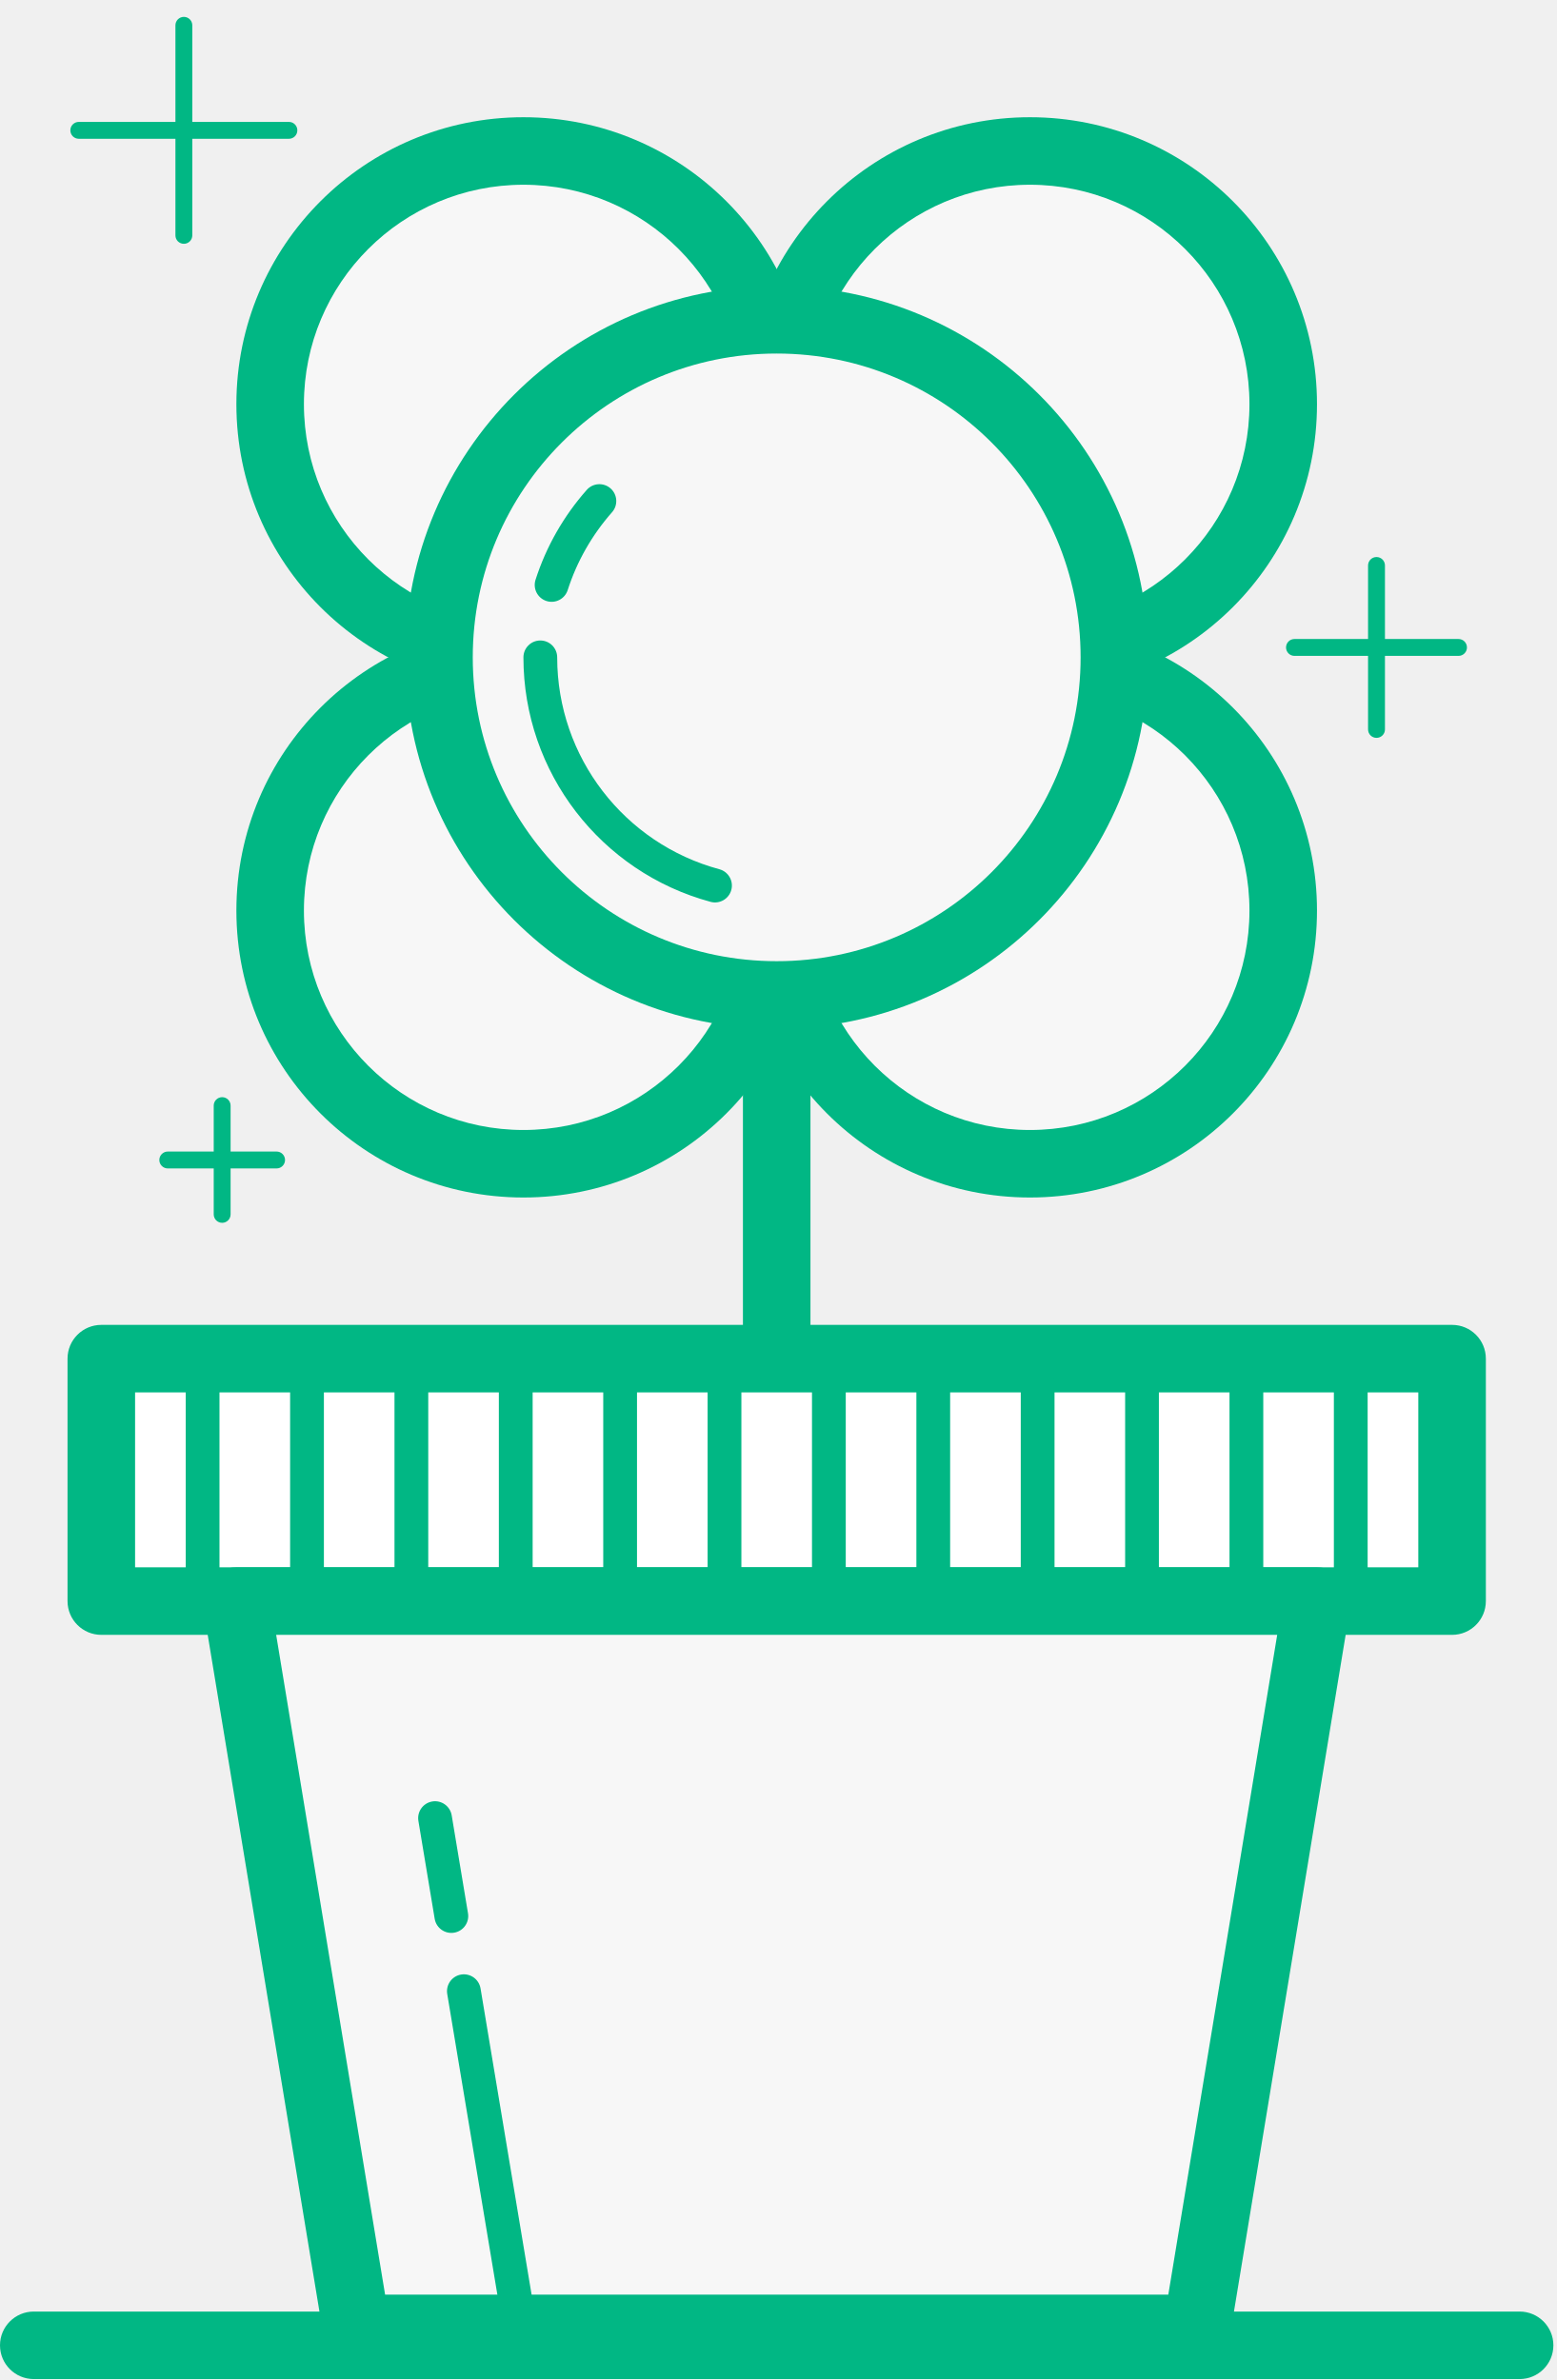
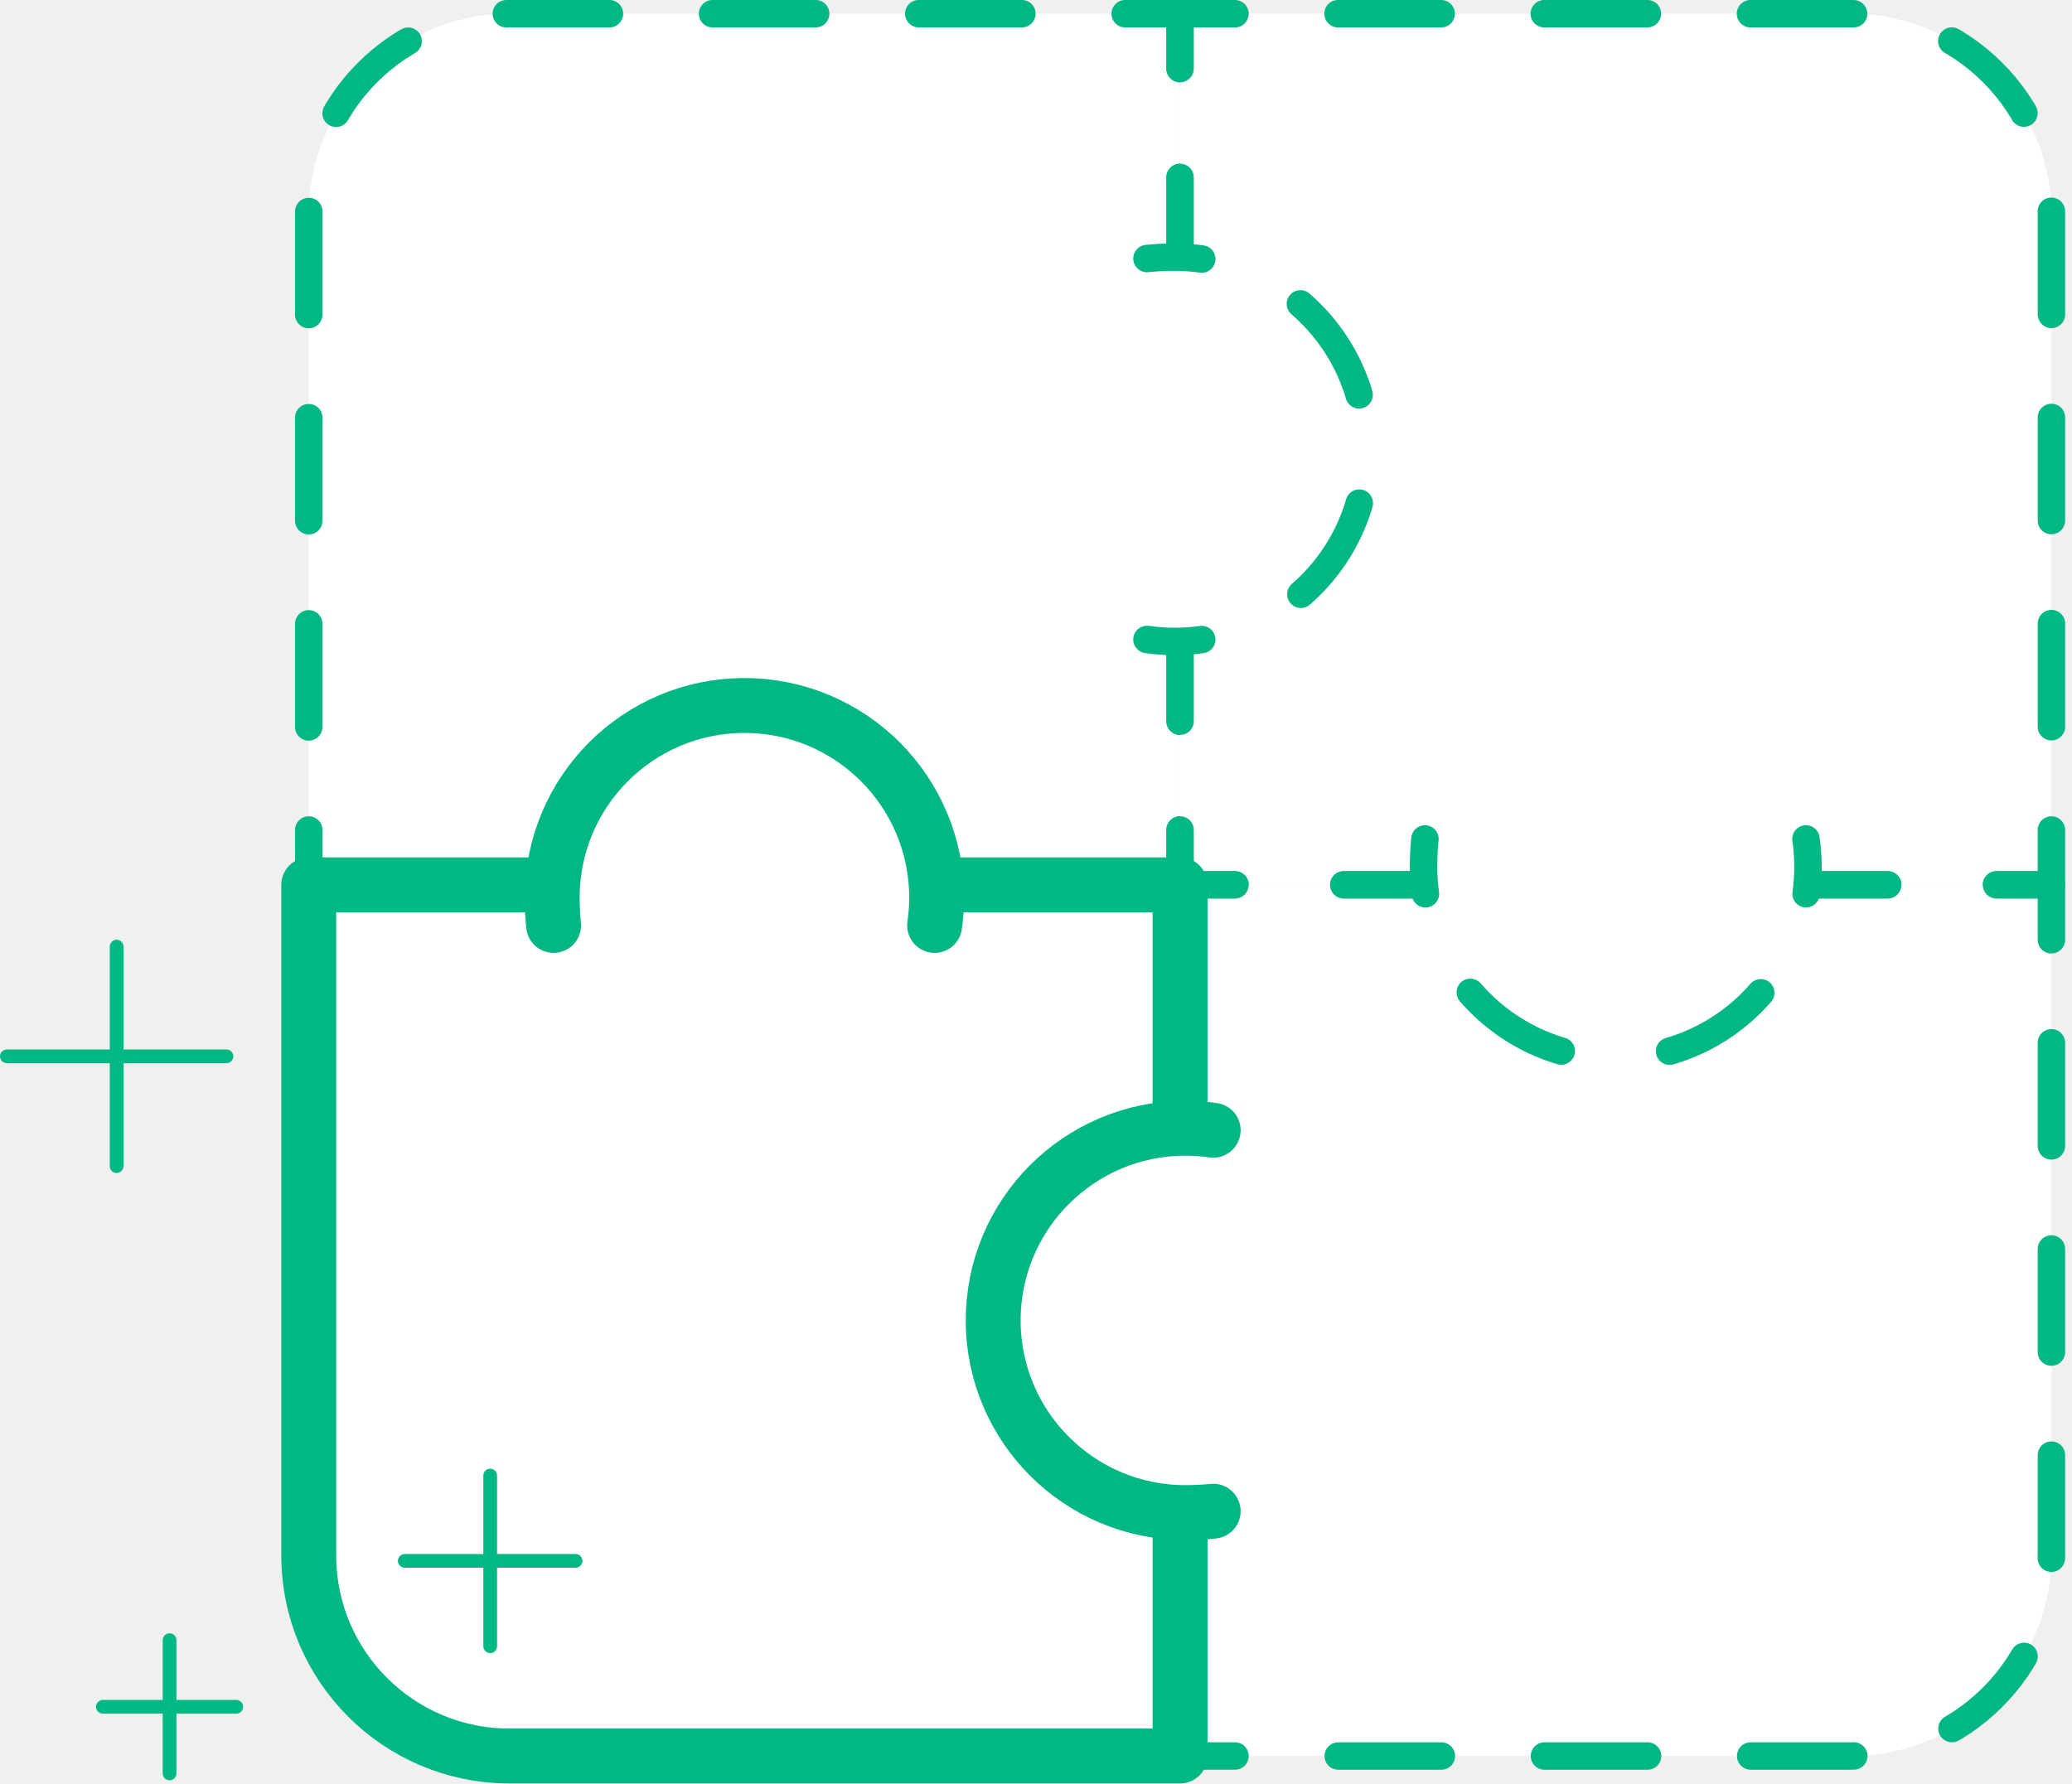
- <svg xmlns="http://www.w3.org/2000/svg" width="68px" height="104px" viewBox="0 0 68 104" version="1.1">
+ <svg xmlns="http://www.w3.org/2000/svg" width="151px" height="130px" viewBox="0 0 151 130" version="1.1">
  <defs />
-   <g id="Page-1" stroke="none" stroke-width="1" fill="none" fill-rule="evenodd">
-     <g id="Home-1" transform="translate(-551, -1385)">
-       <g id="Group-4" transform="translate(128, 883)">
-         <g id="icn-mvb" transform="translate(423, 502)">
-           <polygon id="Fill" fill="#FFFFFF" points="4.426 69.964 63.433 69.964 63.433 59.369 4.426 59.369" />
-           <path d="M4.426,71.439 C3.611,71.439 2.95,70.778 2.95,69.964 L2.95,59.369 C2.95,58.554 3.611,57.894 4.426,57.894 L63.433,57.894 C64.247,57.894 64.908,58.554 64.908,59.369 L64.908,69.964 C64.908,70.778 64.247,71.439 63.433,71.439 L4.426,71.439 Z M61.957,68.488 L61.957,60.844 L5.901,60.844 L5.901,68.488 L61.957,68.488 Z" id="Stroke" fill="#01B784" fill-rule="nonzero" />
-           <polygon id="Fill" fill="#F7F7F7" points="52.287 101.746 15.572 101.746 10.326 69.964 57.531 69.964" />
-           <path d="M55.793,71.439 L12.064,71.439 L16.823,100.271 L51.036,100.271 L55.793,71.439 Z M52.287,103.222 L15.572,103.222 C14.85,103.222 14.234,102.699 14.116,101.987 L8.87,70.204 C8.722,69.305 9.415,68.488 10.326,68.488 L57.531,68.488 C58.442,68.488 59.135,69.305 58.987,70.204 L53.743,101.987 C53.625,102.699 53.009,103.222 52.287,103.222 Z" id="Stroke" fill="#01B784" fill-rule="nonzero" />
-           <path d="M20.444,83.605 L19.732,79.327 C19.665,78.925 19.285,78.653 18.883,78.72 C18.481,78.787 18.21,79.167 18.277,79.569 L18.989,83.847 C19.056,84.249 19.436,84.52 19.838,84.453 C20.24,84.387 20.511,84.007 20.444,83.605 Z" id="Stroke" fill="#01B784" fill-rule="nonzero" />
-           <path d="M23.448,101.625 L20.992,86.89 C20.925,86.488 20.545,86.216 20.143,86.283 C19.741,86.35 19.47,86.73 19.537,87.132 L21.993,101.868 C22.06,102.269 22.44,102.541 22.842,102.474 C23.243,102.407 23.515,102.027 23.448,101.625 Z" id="Stroke" fill="#01B784" fill-rule="nonzero" />
-           <path d="M1.475,102.484 L66.383,102.484 L1.475,102.484 Z" id="Fill" fill="#FFFFFF" />
-           <path d="M1.475,103.959 L66.383,103.959 C67.197,103.959 67.858,103.299 67.858,102.484 C67.858,101.669 67.197,101.009 66.383,101.009 L1.475,101.009 C0.66,101.009 -0,101.669 -0,102.484 C-0,103.299 0.66,103.959 1.475,103.959 Z" id="Stroke" fill="#01B784" fill-rule="nonzero" />
-           <path d="M33.928,58.966 L33.928,44.214 L33.928,58.966 Z" id="Fill" fill="#FFFFFF" />
-           <path d="M35.404,58.966 L35.404,44.214 C35.404,43.4 34.744,42.739 33.929,42.739 C33.114,42.739 32.454,43.4 32.454,44.214 L32.454,58.966 C32.454,59.781 33.114,60.441 33.929,60.441 C34.744,60.441 35.404,59.781 35.404,58.966 Z" id="Stroke" fill="#01B784" fill-rule="nonzero" />
-           <path d="M8.113,60.441 L8.113,69.964 C8.113,70.371 8.443,70.701 8.851,70.701 C9.258,70.701 9.588,70.371 9.588,69.964 L9.588,60.441 C9.588,60.034 9.258,59.704 8.851,59.704 C8.443,59.704 8.113,60.034 8.113,60.441 Z" id="Stroke" fill="#01B784" fill-rule="nonzero" />
-           <path d="M12.673,60.441 L12.673,69.964 C12.673,70.371 13.004,70.701 13.411,70.701 C13.818,70.701 14.149,70.371 14.149,69.964 L14.149,60.441 C14.149,60.034 13.818,59.704 13.411,59.704 C13.004,59.704 12.673,60.034 12.673,60.441 Z" id="Stroke" fill="#01B784" fill-rule="nonzero" />
-           <path d="M17.233,60.441 L17.233,69.964 C17.233,70.371 17.563,70.701 17.971,70.701 C18.378,70.701 18.708,70.371 18.708,69.964 L18.708,60.441 C18.708,60.034 18.378,59.704 17.971,59.704 C17.563,59.704 17.233,60.034 17.233,60.441 Z" id="Stroke" fill="#01B784" fill-rule="nonzero" />
-           <path d="M21.792,60.441 L21.792,69.964 C21.792,70.371 22.123,70.701 22.53,70.701 C22.937,70.701 23.268,70.371 23.268,69.964 L23.268,60.441 C23.268,60.034 22.937,59.704 22.53,59.704 C22.123,59.704 21.792,60.034 21.792,60.441 Z" id="Stroke" fill="#01B784" fill-rule="nonzero" />
-           <path d="M26.352,60.441 L26.352,69.964 C26.352,70.371 26.682,70.701 27.09,70.701 C27.497,70.701 27.827,70.371 27.827,69.964 L27.827,60.441 C27.827,60.034 27.497,59.704 27.09,59.704 C26.682,59.704 26.352,60.034 26.352,60.441 Z" id="Stroke" fill="#01B784" fill-rule="nonzero" />
-           <path d="M30.911,60.441 L30.911,69.964 C30.911,70.371 31.242,70.701 31.649,70.701 C32.056,70.701 32.387,70.371 32.387,69.964 L32.387,60.441 C32.387,60.034 32.056,59.704 31.649,59.704 C31.242,59.704 30.911,60.034 30.911,60.441 Z" id="Stroke" fill="#01B784" fill-rule="nonzero" />
-           <path d="M35.471,60.441 L35.471,69.964 C35.471,70.371 35.801,70.701 36.209,70.701 C36.616,70.701 36.946,70.371 36.946,69.964 L36.946,60.441 C36.946,60.034 36.616,59.704 36.209,59.704 C35.801,59.704 35.471,60.034 35.471,60.441 Z" id="Stroke" fill="#01B784" fill-rule="nonzero" />
-           <path d="M40.031,60.441 L40.031,69.964 C40.031,70.371 40.362,70.701 40.769,70.701 C41.176,70.701 41.506,70.371 41.506,69.964 L41.506,60.441 C41.506,60.034 41.176,59.704 40.769,59.704 C40.362,59.704 40.031,60.034 40.031,60.441 Z" id="Stroke" fill="#01B784" fill-rule="nonzero" />
-           <path d="M44.591,60.441 L44.591,69.964 C44.591,70.371 44.921,70.701 45.328,70.701 C45.736,70.701 46.066,70.371 46.066,69.964 L46.066,60.441 C46.066,60.034 45.736,59.704 45.328,59.704 C44.921,59.704 44.591,60.034 44.591,60.441 Z" id="Stroke" fill="#01B784" fill-rule="nonzero" />
-           <path d="M49.15,60.441 L49.15,69.964 C49.15,70.371 49.48,70.701 49.888,70.701 C50.295,70.701 50.625,70.371 50.625,69.964 L50.625,60.441 C50.625,60.034 50.295,59.704 49.888,59.704 C49.48,59.704 49.15,60.034 49.15,60.441 Z" id="Stroke" fill="#01B784" fill-rule="nonzero" />
-           <path d="M53.71,60.441 L53.71,69.964 C53.71,70.371 54.04,70.701 54.447,70.701 C54.855,70.701 55.185,70.371 55.185,69.964 L55.185,60.441 C55.185,60.034 54.855,59.704 54.447,59.704 C54.04,59.704 53.71,60.034 53.71,60.441 Z" id="Stroke" fill="#01B784" fill-rule="nonzero" />
-           <path d="M58.269,60.441 L58.269,69.964 C58.269,70.371 58.599,70.701 59.007,70.701 C59.414,70.701 59.744,70.371 59.744,69.964 L59.744,60.441 C59.744,60.034 59.414,59.704 59.007,59.704 C58.599,59.704 58.269,60.034 58.269,60.441 Z" id="Stroke" fill="#01B784" fill-rule="nonzero" />
-           <g id="Group" transform="translate(2.950355, 0.696726)">
-             <path d="M30.978,39.092 C30.978,45.202 26.025,50.156 19.915,50.156 C13.804,50.156 8.851,45.202 8.851,39.092 C8.851,32.982 13.804,28.028 19.915,28.028 C26.025,28.028 30.978,32.982 30.978,39.092" id="Fill" fill="#F7F7F7" />
-             <path d="M29.503,39.092 C29.503,33.797 25.21,29.504 19.915,29.504 C14.619,29.504 10.326,33.797 10.326,39.092 C10.326,44.388 14.619,48.681 19.915,48.681 C25.21,48.681 29.503,44.388 29.503,39.092 Z M32.454,39.092 C32.454,46.017 26.84,51.631 19.915,51.631 C12.99,51.631 7.376,46.017 7.376,39.092 C7.376,32.167 12.99,26.553 19.915,26.553 C26.84,26.553 32.454,32.167 32.454,39.092 Z" id="Stroke" fill="#01B784" fill-rule="nonzero" />
-             <path d="M53.106,39.092 C53.106,45.202 48.152,50.156 42.042,50.156 C35.932,50.156 30.978,45.202 30.978,39.092 C30.978,32.982 35.932,28.028 42.042,28.028 C48.152,28.028 53.106,32.982 53.106,39.092" id="Fill" fill="#F7F7F7" />
-             <path d="M51.631,39.092 C51.631,33.797 47.338,29.504 42.042,29.504 C36.747,29.504 32.454,33.797 32.454,39.092 C32.454,44.388 36.747,48.681 42.042,48.681 C47.338,48.681 51.631,44.388 51.631,39.092 Z M54.581,39.092 C54.581,46.017 48.967,51.631 42.042,51.631 C35.117,51.631 29.503,46.017 29.503,39.092 C29.503,32.167 35.117,26.553 42.042,26.553 C48.967,26.553 54.581,32.167 54.581,39.092 Z" id="Stroke" fill="#01B784" fill-rule="nonzero" />
-             <path d="M30.978,16.965 C30.978,23.075 26.025,28.028 19.915,28.028 C13.804,28.028 8.851,23.075 8.851,16.965 C8.851,10.854 13.804,5.901 19.915,5.901 C26.025,5.901 30.978,10.854 30.978,16.965" id="Fill" fill="#F7F7F7" />
-             <path d="M29.503,16.965 C29.503,11.669 25.21,7.376 19.915,7.376 C14.619,7.376 10.326,11.669 10.326,16.965 C10.326,22.26 14.619,26.553 19.915,26.553 C25.21,26.553 29.503,22.26 29.503,16.965 Z M32.454,16.965 C32.454,23.889 26.84,29.504 19.915,29.504 C12.99,29.504 7.376,23.889 7.376,16.965 C7.376,10.04 12.99,4.426 19.915,4.426 C26.84,4.426 32.454,10.04 32.454,16.965 Z" id="Stroke" fill="#01B784" fill-rule="nonzero" />
-             <path d="M53.106,16.965 C53.106,23.075 48.152,28.028 42.042,28.028 C35.932,28.028 30.978,23.075 30.978,16.965 C30.978,10.854 35.932,5.901 42.042,5.901 C48.152,5.901 53.106,10.854 53.106,16.965" id="Fill" fill="#F7F7F7" />
-             <path d="M51.631,16.965 C51.631,11.669 47.338,7.376 42.042,7.376 C36.747,7.376 32.454,11.669 32.454,16.965 C32.454,22.26 36.747,26.553 42.042,26.553 C47.338,26.553 51.631,22.26 51.631,16.965 Z M54.581,16.965 C54.581,23.889 48.967,29.504 42.042,29.504 C35.117,29.504 29.503,23.889 29.503,16.965 C29.503,10.04 35.117,4.426 42.042,4.426 C48.967,4.426 54.581,10.04 54.581,16.965 Z" id="Stroke" fill="#01B784" fill-rule="nonzero" />
-             <path d="M45.73,28.028 C45.73,36.176 39.126,42.78 30.978,42.78 C22.832,42.78 16.227,36.176 16.227,28.028 C16.227,19.881 22.832,13.277 30.978,13.277 C39.126,13.277 45.73,19.881 45.73,28.028" id="Fill" fill="#F7F7F7" />
-             <path d="M44.255,28.028 C44.255,20.696 38.311,14.752 30.978,14.752 C23.647,14.752 17.702,20.696 17.702,28.028 C17.702,35.361 23.647,41.305 30.978,41.305 C38.311,41.305 44.255,35.361 44.255,28.028 Z M47.205,28.028 C47.205,36.99 39.941,44.255 30.978,44.255 C22.017,44.255 14.751,36.99 14.751,28.028 C14.751,19.067 22.017,11.801 30.978,11.801 C39.941,11.801 47.205,19.066 47.205,28.028 Z" id="Stroke" fill="#01B784" fill-rule="nonzero" />
-             <path d="M21.849,25.089 C22.252,23.832 22.914,22.675 23.786,21.687 C24.056,21.382 24.027,20.916 23.722,20.646 C23.417,20.377 22.951,20.405 22.681,20.711 C21.674,21.85 20.91,23.186 20.444,24.638 C20.32,25.026 20.533,25.441 20.921,25.566 C21.309,25.69 21.724,25.477 21.849,25.089 Z" id="Stroke" fill="#01B784" fill-rule="nonzero" />
-             <path d="M28.476,37.287 C24.326,36.168 21.39,32.389 21.39,28.029 C21.39,27.621 21.06,27.291 20.653,27.291 C20.245,27.291 19.915,27.621 19.915,28.029 C19.915,33.06 23.302,37.419 28.092,38.712 C28.485,38.818 28.89,38.585 28.996,38.192 C29.102,37.798 28.869,37.394 28.476,37.287 Z" id="Stroke" fill="#01B784" fill-rule="nonzero" />
-             <path d="M4.713,0.41 L4.713,9.588 C4.713,9.792 4.878,9.957 5.082,9.957 C5.285,9.957 5.45,9.792 5.45,9.588 L5.45,0.41 C5.45,0.206 5.285,0.041 5.082,0.041 C4.878,0.041 4.713,0.206 4.713,0.41 Z" id="Stroke" fill="#01B784" fill-rule="nonzero" />
-             <path d="M9.671,4.63 L0.492,4.63 C0.288,4.63 0.123,4.795 0.123,4.999 C0.123,5.203 0.288,5.368 0.492,5.368 L9.671,5.368 C9.874,5.368 10.039,5.203 10.039,4.999 C10.039,4.795 9.874,4.63 9.671,4.63 Z" id="Stroke" fill="#01B784" fill-rule="nonzero" />
-             <path d="M56.812,24.013 L56.812,31.178 C56.812,31.381 56.977,31.546 57.181,31.546 C57.385,31.546 57.55,31.381 57.55,31.178 L57.55,24.013 C57.55,23.809 57.385,23.644 57.181,23.644 C56.977,23.644 56.812,23.809 56.812,24.013 Z" id="Stroke" fill="#01B784" fill-rule="nonzero" />
-             <path d="M60.763,27.226 L53.598,27.226 C53.394,27.226 53.229,27.391 53.229,27.595 C53.229,27.798 53.394,27.964 53.598,27.964 L60.763,27.964 C60.967,27.964 61.132,27.798 61.132,27.595 C61.132,27.391 60.967,27.226 60.763,27.226 Z" id="Stroke" fill="#01B784" fill-rule="nonzero" />
-             <path d="M6.386,47.615 L6.386,52.368 C6.386,52.572 6.551,52.737 6.755,52.737 C6.958,52.737 7.123,52.572 7.123,52.368 L7.123,47.615 C7.123,47.412 6.958,47.247 6.755,47.247 C6.551,47.247 6.386,47.412 6.386,47.615 Z" id="Stroke" fill="#01B784" fill-rule="nonzero" />
-             <path d="M9.132,49.623 L4.379,49.623 C4.175,49.623 4.01,49.788 4.01,49.992 C4.01,50.196 4.175,50.361 4.379,50.361 L9.132,50.361 C9.335,50.361 9.501,50.196 9.501,49.992 C9.501,49.788 9.335,49.623 9.132,49.623 Z" id="Stroke" fill="#01B784" fill-rule="nonzero" />
+   <g id="Icons" stroke="none" stroke-width="1" fill="none" fill-rule="evenodd">
+     <g id="Version-2" transform="translate(-634, -660)">
+       <g id="icn-mvb" transform="translate(634, 660)">
+         <path d="M8.5,69 L8.5,85" id="Stroke-1" stroke="#01B784" stroke-linecap="round" stroke-linejoin="round" />
+         <g id="Group-84">
+           <path d="M16.5,77 L0.5,77" id="Stroke-2" stroke="#01B784" stroke-linecap="round" stroke-linejoin="round" />
+           <path d="M37.129,1 L86.001,1 L86.001,64.5 L22.501,64.5 L22.501,15.628 C22.501,7.55 29.049,1 37.129,1" id="Fill-4" fill="#FFFFFF" />
+           <polyline id="Stroke-6" stroke="#01B784" stroke-width="2" stroke-linecap="round" stroke-linejoin="round" points="82 1 86 1 86 5" />
+           <path d="M86,12.929 L86,56.537" id="Stroke-8" stroke="#01B784" stroke-width="2" stroke-linecap="round" stroke-linejoin="round" stroke-dasharray="7.928,7.928" />
+           <polyline id="Stroke-10" stroke="#01B784" stroke-width="2" stroke-linecap="round" stroke-linejoin="round" points="86 60.5 86 64.5 82 64.5" />
+           <path d="M74.071,64.5 L30.463,64.5" id="Stroke-12" stroke="#01B784" stroke-width="2" stroke-linecap="round" stroke-linejoin="round" stroke-dasharray="7.928,7.928" />
+           <polyline id="Stroke-14" stroke="#01B784" stroke-width="2" stroke-linecap="round" stroke-linejoin="round" points="26.5 64.5 22.5 64.5 22.5 60.5" />
+           <path d="M22.5,52.987 L22.5,15.629 C22.5,7.549 29.05,0.999 37.128,0.999 L78.244,0.999" id="Stroke-16" stroke="#01B784" stroke-width="2" stroke-linecap="round" stroke-linejoin="round" stroke-dasharray="7.514,7.514" />
+           <path d="M86,1 L134.872,1 C142.95,1 149.5,7.55 149.5,15.628 L149.5,64.5 L86,64.5 L86,1 Z" id="Fill-18" fill="#FFFFFF" />
+           <polyline id="Stroke-20" stroke="#01B784" stroke-width="2" stroke-linecap="round" stroke-linejoin="round" points="86 5 86 1 90 1" />
+           <path d="M97.513,1 L134.871,1 C142.951,1 149.501,7.55 149.501,15.628 L149.501,56.744" id="Stroke-22" stroke="#01B784" stroke-width="2" stroke-linecap="round" stroke-linejoin="round" stroke-dasharray="7.514,7.514" />
+           <polyline id="Stroke-24" stroke="#01B784" stroke-width="2" stroke-linecap="round" stroke-linejoin="round" points="149.5 60.5 149.5 64.5 145.5 64.5" />
+           <path d="M137.571,64.5 L93.963,64.5" id="Stroke-26" stroke="#01B784" stroke-width="2" stroke-linecap="round" stroke-linejoin="round" stroke-dasharray="7.928,7.928" />
+           <polyline id="Stroke-28" stroke="#01B784" stroke-width="2" stroke-linecap="round" stroke-linejoin="round" points="90 64.5 86 64.5 86 60.5" />
+           <path d="M86,52.571 L86,8.963" id="Stroke-30" stroke="#01B784" stroke-width="2" stroke-linecap="round" stroke-linejoin="round" stroke-dasharray="7.928,7.928" />
+           <path d="M86,64.5 L149.5,64.5 L149.5,113.372 C149.5,121.45 142.95,128 134.872,128 L86,128" id="Fill-32" fill="#FFFFFF" />
+           <path d="M86,64.5 L90,64.5" id="Stroke-34" stroke="#01B784" stroke-width="2" stroke-linecap="round" stroke-linejoin="round" />
+           <path d="M97.929,64.5 L141.537,64.5" id="Stroke-36" stroke="#01B784" stroke-width="2" stroke-linecap="round" stroke-linejoin="round" stroke-dasharray="7.928,7.928" />
+           <polyline id="Stroke-38" stroke="#01B784" stroke-width="2" stroke-linecap="round" stroke-linejoin="round" points="145.5 64.5 149.5 64.5 149.5 68.5" />
+           <path d="M149.5,76.013 L149.5,113.371 C149.5,121.451 142.95,128.001 134.872,128.001 L93.756,128.001" id="Stroke-40" stroke="#01B784" stroke-width="2" stroke-linecap="round" stroke-linejoin="round" stroke-dasharray="7.514,7.514" />
+           <path d="M90,128 L86,128" id="Stroke-42" stroke="#01B784" stroke-width="2" stroke-linecap="round" stroke-linejoin="round" />
+           <path d="M83.587,18.845 C84.145,18.777 85.037,18.743 85.611,18.743 C93.347,18.743 99.619,25.013 99.619,32.751 C99.619,40.487 93.347,46.759 85.611,46.759 C84.923,46.759 84.249,46.709 83.587,46.613" id="Fill-44" fill="#FFFFFF" />
+           <path d="M83.587,18.845 C84.145,18.777 85.037,18.743 85.611,18.743 C86.281,18.743 86.937,18.789 87.581,18.881" id="Stroke-46" stroke="#01B784" stroke-width="2" stroke-linecap="round" stroke-linejoin="round" />
+           <path d="M94.769,22.15 C97.739,24.718 99.619,28.514 99.619,32.75 C99.619,38.41 96.261,43.286 91.429,45.496" id="Stroke-48" stroke="#01B784" stroke-width="2" stroke-linecap="round" stroke-linejoin="round" stroke-dasharray="8,8" />
+           <path d="M87.578,46.62 C86.936,46.71 86.28,46.758 85.612,46.758 C84.924,46.758 84.248,46.708 83.586,46.612" id="Stroke-50" stroke="#01B784" stroke-width="2" stroke-linecap="round" stroke-linejoin="round" />
+           <path d="M103.845,61.153 C103.777,61.711 103.743,62.601 103.743,63.177 C103.743,70.913 110.013,77.185 117.751,77.185 C125.487,77.185 131.759,70.913 131.759,63.177 C131.759,62.489 131.709,61.815 131.613,61.153" id="Fill-52" fill="#FFFFFF" />
+           <path d="M103.845,61.153 C103.777,61.711 103.743,62.601 103.743,63.177 C103.743,63.845 103.789,64.503 103.881,65.147" id="Stroke-54" stroke="#01B784" stroke-width="2" stroke-linecap="round" stroke-linejoin="round" />
+           <path d="M107.15,72.335 C109.718,75.305 113.514,77.185 117.75,77.185 C123.41,77.185 128.286,73.827 130.496,68.995" id="Stroke-56" stroke="#01B784" stroke-width="2" stroke-linecap="round" stroke-linejoin="round" stroke-dasharray="8,8" />
+           <path d="M131.62,65.145 C131.71,64.503 131.758,63.845 131.758,63.179 C131.758,62.491 131.708,61.815 131.612,61.153" id="Stroke-58" stroke="#01B784" stroke-width="2" stroke-linecap="round" stroke-linejoin="round" />
+           <path d="M29.5,81 L29.5,73" id="Stroke-60" stroke="#01B784" stroke-width="2" stroke-linecap="round" stroke-linejoin="round" />
+           <path d="M29.5,93 L29.5,87" id="Stroke-62" stroke="#01B784" stroke-width="2" stroke-linecap="round" stroke-linejoin="round" />
+           <path d="M22.5,64.5 L86,64.5 L86,128 L37.128,128 C29.05,128 22.5,121.45 22.5,113.372 L22.5,64.5 Z" id="Fill-64" fill="#FFFFFF" />
+           <path d="M22.5,64.5 L86,64.5 L86,128 L37.128,128 C29.05,128 22.5,121.45 22.5,113.372 L22.5,64.5 Z" id="Stroke-66" stroke="#01B784" stroke-width="4" stroke-linecap="round" stroke-linejoin="round" />
+           <g id="Group-71" transform="translate(72, 82)">
+             <path d="M16.413,28.155 C15.855,28.223 14.963,28.257 14.389,28.257 C6.653,28.257 0.381,21.987 0.381,14.249 C0.381,6.513 6.653,0.241 14.389,0.241 C15.077,0.241 15.751,0.291 16.413,0.387" id="Fill-68" fill="#FFFFFF" />
+             <path d="M16.413,28.155 C15.855,28.223 14.963,28.257 14.389,28.257 C6.653,28.257 0.381,21.987 0.381,14.249 C0.381,6.513 6.653,0.241 14.389,0.241 C15.077,0.241 15.751,0.291 16.413,0.387" id="Stroke-70" stroke="#01B784" stroke-width="4" stroke-linecap="round" stroke-linejoin="round" />
          </g>
+           <g id="Group-75" transform="translate(40, 50)">
+             <path d="M0.345,17.458 C0.277,16.9 0.243,16.01 0.243,15.434 C0.243,7.698 6.513,1.426 14.251,1.426 C21.987,1.426 28.259,7.698 28.259,15.434 C28.259,16.122 28.209,16.796 28.113,17.458" id="Fill-72" fill="#FFFFFF" />
+             <path d="M0.345,17.458 C0.277,16.9 0.243,16.01 0.243,15.434 C0.243,7.698 6.513,1.426 14.251,1.426 C21.987,1.426 28.259,7.698 28.259,15.434 C28.259,16.122 28.209,16.796 28.113,17.458" id="Stroke-74" stroke="#01B784" stroke-width="4" stroke-linecap="round" stroke-linejoin="round" />
+           </g>
+           <path d="M35.723,107.556 L35.723,120" id="Stroke-76" stroke="#01B784" stroke-linecap="round" stroke-linejoin="round" />
+           <path d="M41.944,113.777 L29.5,113.777" id="Stroke-78" stroke="#01B784" stroke-linecap="round" stroke-linejoin="round" />
+           <path d="M12.357,119.556 L12.357,129.27" id="Stroke-80" stroke="#01B784" stroke-linecap="round" stroke-linejoin="round" />
+           <path d="M17.214,124.412 L7.5,124.412" id="Stroke-82" stroke="#01B784" stroke-linecap="round" stroke-linejoin="round" />
        </g>
      </g>
    </g>
  </g>
</svg>
